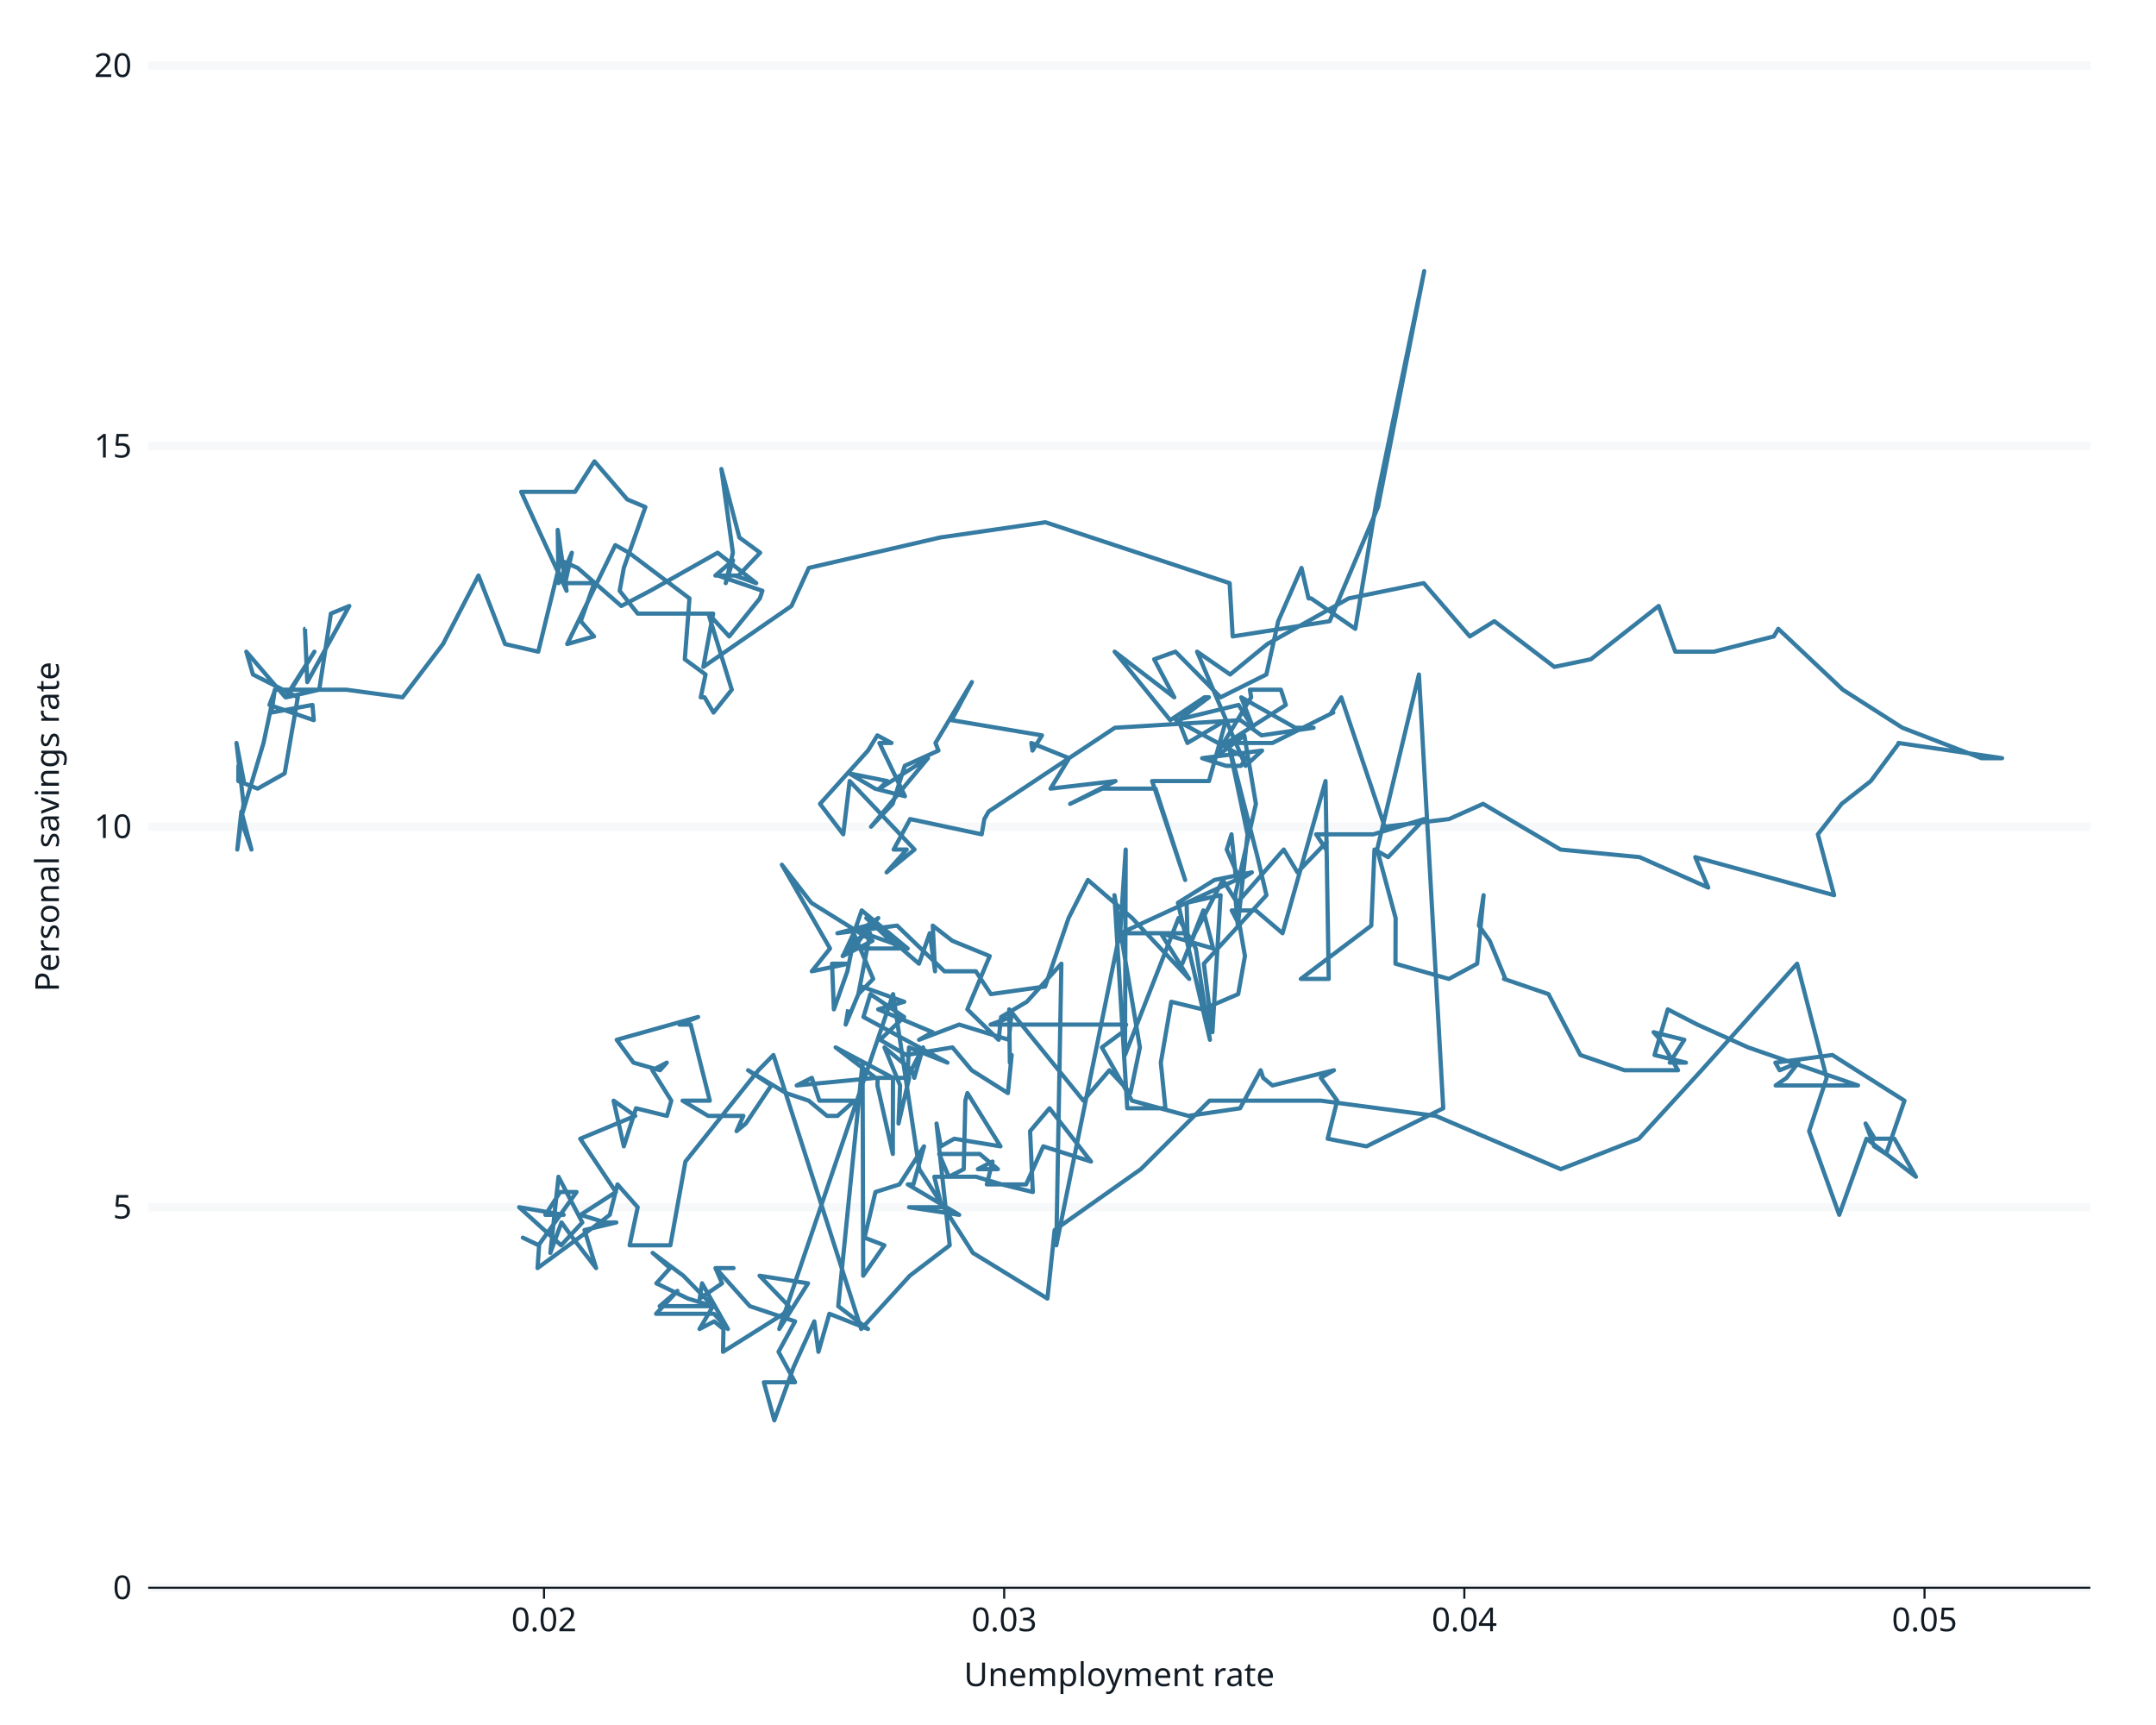
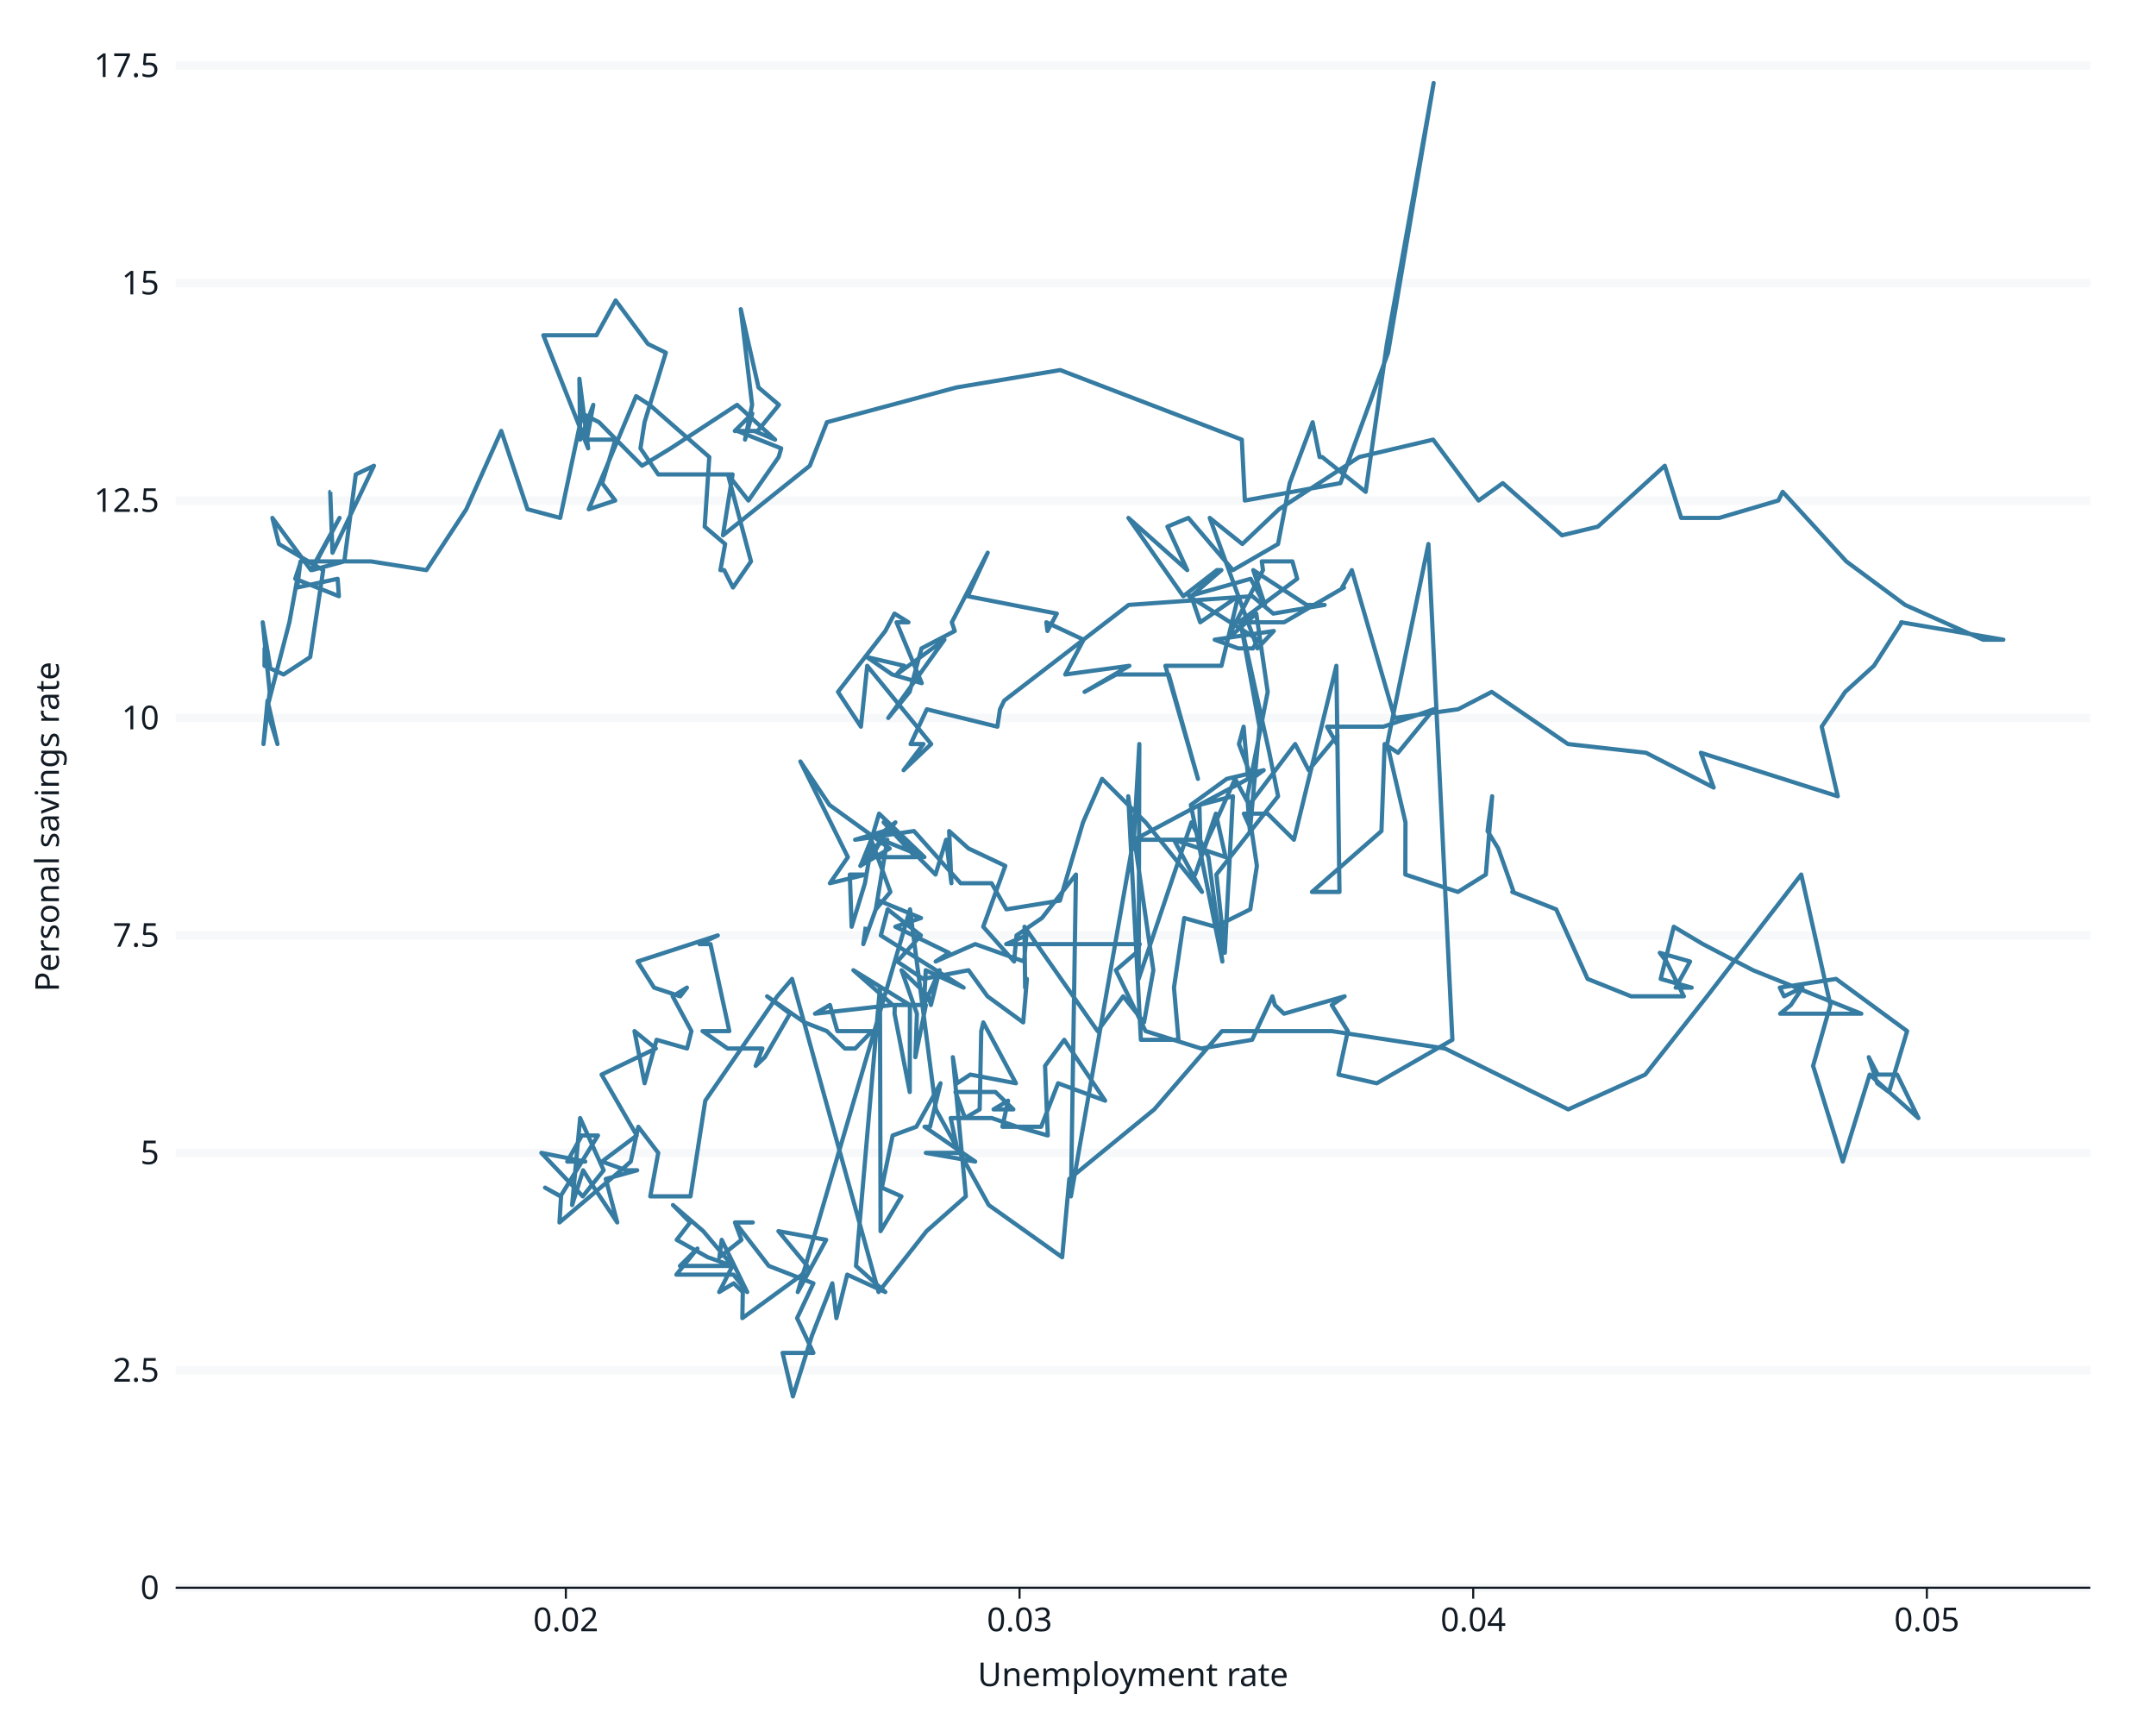
<svg xmlns="http://www.w3.org/2000/svg" class="svglite" data-engine-version="2.0" width="720.00pt" height="576.00pt" viewBox="0 0 720.00 576.00">
  <defs>
    <style type="text/css">
    .svglite line, .svglite polyline, .svglite polygon, .svglite path, .svglite rect, .svglite circle {
      fill: none;
      stroke: #000000;
      stroke-linecap: round;
      stroke-linejoin: round;
      stroke-miterlimit: 10.00;
    }
  </style>
  </defs>
  <rect width="100%" height="100%" style="stroke: none; fill: #FFFFFF;" />
  <defs>
    <clipPath id="cpMC4wMHw3MjAuMDB8MC4wMHw1NzYuMDA=">
      <rect x="0.00" y="0.00" width="720.00" height="576.00" />
    </clipPath>
  </defs>
  <g clip-path="url(#cpMC4wMHw3MjAuMDB8MC4wMHw1NzYuMDA=)">
    <rect x="0" y="0.00" width="720.00" height="576.00" style="stroke-width: 1.07; stroke: #FFFFFF; fill: #FFFFFF;" />
-     <rect x="49.49" y="21.92" width="648.59" height="508.26" style="stroke-width: 1.07; stroke: #FFFFFF; fill: #FFFFFF;" />
-     <polyline points="49.49,530.17 698.08,530.17 " style="stroke-width: 2.84; stroke: #F6F8FA; stroke-linecap: butt;" />
-     <polyline points="49.49,403.11 698.08,403.11 " style="stroke-width: 2.84; stroke: #F6F8FA; stroke-linecap: butt;" />
-     <polyline points="49.49,276.05 698.08,276.05 " style="stroke-width: 2.84; stroke: #F6F8FA; stroke-linecap: butt;" />
-     <polyline points="49.49,148.98 698.08,148.98 " style="stroke-width: 2.84; stroke: #F6F8FA; stroke-linecap: butt;" />
-     <polyline points="49.49,21.92 698.08,21.92 " style="stroke-width: 2.84; stroke: #F6F8FA; stroke-linecap: butt;" />
-     <polyline points="102.00,209.97 101.84,209.97 102.62,227.76 116.65,202.35 110.50,204.89 106.61,230.30 95.67,232.84 105.00,217.60 95.32,232.84 82.26,217.60 84.47,225.22 99.46,232.84 95.06,258.26 86.05,263.34 79.58,260.80 79.61,255.72 81.41,260.80 78.97,248.09 81.34,268.42 79.24,283.67 80.62,270.96 83.97,283.67 80.38,273.50 88.01,248.09 91.78,230.30 90.66,237.93 104.35,235.39 104.79,240.47 89.99,235.39 91.92,230.30 115.63,230.30 134.43,232.84 147.94,215.06 159.79,192.18 168.67,215.06 179.75,217.60 187.21,187.10 192.91,189.64 207.48,202.35 217.16,197.27 239.67,184.56 252.55,194.72 245.43,192.18 238.90,192.18 244.81,187.10 242.36,194.72 244.75,184.56 240.91,156.61 246.92,179.48 253.85,184.56 246.63,192.18 239.73,192.18 254.61,197.27 253.76,199.81 243.51,212.51 236.56,204.89 244.38,230.30 238.28,237.93 235.29,232.84 235.05,232.84 234.02,232.84 235.62,225.22 228.69,220.14 230.25,199.81 210.04,184.56 205.48,182.02 189.41,215.06 198.38,212.51 193.96,207.43 198.43,194.72 188.75,194.72 190.97,184.56 186.52,194.72 186.25,176.94 189.21,197.27 174.04,164.23 192.03,164.23 198.52,154.06 209.48,166.77 215.53,169.31 208.32,189.64 206.94,197.27 212.96,204.89 228.65,204.89 238.15,204.89 234.88,222.68 264.31,202.35 270.10,189.64 313.95,179.48 349.12,174.39 410.64,194.72 411.66,212.51 444.04,207.43 460.18,169.31 475.62,90.53 459.77,166.77 452.60,209.97 437.86,199.81 436.99,199.81 434.64,189.64 426.86,207.43 422.91,225.22 407.63,232.84 392.54,217.60 385.44,220.14 392.16,232.84 372.23,217.60 390.80,240.47 402.23,232.84 403.72,232.84 393.51,240.47 396.54,248.09 409.43,240.47 403.75,260.80 384.75,260.80 395.79,293.83 385.89,263.34 368.12,263.34 357.38,268.42 372.54,260.80 350.82,263.34 357.04,253.17 344.42,248.09 344.80,250.63 347.98,245.55 317.77,240.47 324.57,227.76 312.40,248.09 313.40,250.63 302.14,255.72 298.11,268.42 290.89,276.05 309.90,253.17 293.68,263.34 296.31,260.80 283.65,258.26 292.21,263.34 302.22,265.88 293.68,248.09 297.72,248.09 292.99,245.55 289.87,250.63 273.85,268.42 281.60,278.59 283.75,260.80 305.41,283.67 296.07,291.29 302.81,283.67 298.44,283.67 303.94,273.50 327.84,278.59 328.72,273.50 330.17,270.96 372.31,243.01 414.23,240.47 421.28,245.55 438.68,243.01 432.59,243.01 414.51,232.84 418.47,243.01 413.63,235.39 392.75,240.47 416.09,253.17 414.43,255.72 409.45,255.72 401.46,253.17 421.48,250.63 415.95,255.72 399.77,217.60 410.81,225.22 423.23,215.06 450.40,199.81 475.45,194.72 490.85,212.51 499.04,207.43 519.08,222.68 531.26,220.14 553.92,202.35 559.47,217.60 572.38,217.60 592.37,212.51 593.86,209.97 615.41,230.30 635.32,243.01 661.72,253.17 668.60,253.17 634.00,248.09 634.23,248.09 624.76,260.80 615.02,268.42 607.08,278.59 612.51,298.92 566.13,286.21 570.48,296.38 547.56,286.21 521.12,283.67 495.29,268.42 483.90,273.50 462.42,276.05 447.91,232.84 444.62,237.93 445.26,237.93 424.96,248.09 409.61,248.09 429.40,235.39 427.76,230.30 417.40,230.30 417.82,232.84 405.54,253.17 415.55,245.55 419.41,268.42 412.50,298.92 413.37,309.08 416.61,278.59 410.21,248.09 419.96,286.21 422.93,298.92 402.03,321.79 404.89,344.66 407.62,298.92 396.27,301.46 396.55,311.62 374.20,311.62 412.79,293.83 411.26,278.59 409.67,283.67 414.07,293.83 418.06,291.29 405.56,293.83 393.37,301.46 404.06,347.20 399.34,316.71 393.58,306.54 375.70,352.28 375.93,283.67 373.91,314.16 373.41,314.16 352.76,415.82 354.45,321.79 342.93,334.50 334.33,339.58 333.49,347.20 323.04,337.04 330.52,319.25 318.05,314.16 311.50,309.08 312.27,324.33 310.49,311.62 306.89,321.79 289.30,306.54 300.21,316.71 285.24,316.71 288.58,311.62 303.12,316.71 287.77,304.00 285.13,311.62 282.88,316.71 281.40,319.25 291.36,314.16 270.95,301.46 261.11,288.75 277.19,316.71 271.10,324.33 283.33,321.79 277.86,321.79 278.48,337.04 282.98,324.33 285.04,314.16 290.57,311.62 286.65,331.95 291.60,326.87 285.08,311.62 281.51,319.25 293.30,306.54 289.47,309.08 279.65,311.62 299.59,309.08 315.39,324.33 325.88,324.33 330.90,331.95 349.02,329.41 356.86,306.54 363.31,293.83 378.07,306.54 397.14,326.87 387.64,311.62 405.14,316.71 401.85,304.00 394.83,321.79 399.03,311.62 401.76,306.54 408.37,293.83 413.14,301.46 428.71,283.67 433.29,291.29 443.06,281.13 442.86,283.67 439.52,278.59 458.60,278.59 475.63,273.50 463.55,286.21 459.01,283.67 457.94,309.08 434.41,326.87 443.73,326.87 442.66,260.80 428.30,311.62 419.36,304.00 411.33,304.00 413.99,309.08 415.75,319.25 413.50,331.95 401.62,337.04 391.14,334.50 387.66,354.83 389.19,370.07 376.45,370.07 372.16,298.92 380.67,349.74 377.52,364.99 370.46,357.37 361.80,367.53 337.02,337.04 337.24,354.83 337.85,352.28 336.59,364.99 324.49,357.37 318.08,349.74 302.71,352.28 293.90,347.20 301.93,339.58 290.67,331.95 288.35,339.58 316.40,354.83 303.57,349.74 302.96,359.91 308.27,349.74 305.32,359.91 304.48,357.37 295.37,349.74 300.59,362.45 300.06,375.16 303.62,359.91 293.09,359.91 293.02,362.45 298.16,385.32 298.21,359.91 279.06,349.74 292.43,359.91 266.06,362.45 271.12,359.91 273.64,367.53 284.83,367.53 285.42,367.53 279.69,372.61 276.18,372.61 270.07,367.53 262.51,364.99 249.84,357.37 257.57,362.45 249.06,375.16 245.97,377.70 248.24,372.61 236.49,372.61 227.95,367.53 237.04,367.53 230.66,342.12 226.92,342.12 233.13,339.58 205.95,347.20 211.55,354.83 220.41,357.37 222.67,354.83 217.84,357.37 224.19,367.53 222.72,372.61 212.40,370.07 208.33,382.78 204.92,367.53 212.14,372.61 193.77,380.24 205.68,398.03 193.89,405.65 202.10,408.19 205.83,408.19 195.19,410.73 199.07,423.44 191.21,413.27 187.51,408.19 183.79,418.36 186.51,392.94 194.47,408.19 187.39,415.82 173.37,403.11 188.24,405.65 182.13,405.65 187.07,398.03 192.54,398.03 179.84,415.82 174.61,413.27 180.04,415.82 179.51,423.44 200.32,408.19 203.64,405.65 206.21,395.49 212.96,403.11 210.26,415.82 223.87,415.82 228.90,387.86 253.27,357.37 258.29,352.28 287.60,443.77 303.83,425.98 317.16,415.82 312.75,375.16 314.20,382.78 318.67,380.24 334.12,382.78 323.07,364.99 322.38,367.53 321.84,390.40 316.86,392.94 313.65,385.32 316.24,385.32 327.20,385.32 333.25,390.40 326.56,390.40 331.45,387.86 329.55,395.49 342.67,395.49 348.40,382.78 364.35,387.86 350.48,370.07 344.00,377.70 344.91,398.03 334.54,395.49 325.96,392.94 312.02,392.94 314.53,403.11 303.60,403.11 320.33,405.65 303.15,395.49 305.03,395.49 308.58,382.78 300.37,395.49 292.36,398.03 288.71,413.27 295.34,415.82 288.27,425.98 288.06,354.83 279.93,436.15 289.88,443.77 276.97,438.69 273.32,451.39 271.94,441.23 265.03,456.48 258.58,474.27 255.09,461.56 265.52,461.56 259.99,451.39 265.53,441.23 250.41,436.15 239.03,423.44 244.97,423.44 238.94,423.44 241.14,428.52 233.67,433.61 234.46,428.52 243.09,443.77 238.45,438.69 225.58,438.69 219.10,438.69 226.23,431.06 220.31,436.15 238.14,436.15 228.21,425.98 217.95,418.36 223.75,423.44 219.20,428.52 229.76,433.61 238.10,436.15 233.61,443.77 238.51,441.23 241.60,443.77 241.45,451.39 261.69,438.69 263.44,436.15 253.66,425.98 269.85,428.52 260.23,443.77 298.25,331.95 307.00,390.40 324.91,418.36 349.79,433.61 352.19,410.73 380.98,390.40 403.92,367.53 441.10,367.53 479.47,372.61 521.22,390.40 547.29,380.24 568.24,357.37 600.14,321.79 610.02,359.91 604.16,377.70 614.22,405.65 623.32,380.24 639.83,392.94 632.64,380.24 626.08,380.24 623.01,375.16 625.87,382.78 629.85,385.32 636.01,367.53 611.93,352.28 592.88,354.83 594.31,357.37 600.56,354.83 596.63,359.91 592.99,362.45 620.49,362.45 583.80,349.74 566.84,342.12 556.96,337.04 552.53,352.28 563.02,354.83 557.61,354.83 562.48,347.20 552.22,344.66 554.48,347.20 560.38,357.37 542.51,357.37 527.77,352.28 517.13,331.95 502.25,326.87 502.73,326.87 497.50,314.16 493.89,309.08 494.25,306.54 495.45,298.92 493.30,321.79 483.85,326.87 466.02,321.79 466.07,306.54 459.89,283.67 473.85,225.22 481.98,370.07 456.35,382.78 443.38,380.24 446.56,367.53 441.10,359.91 445.48,357.37 424.93,362.45 421.83,359.91 421.00,357.37 414.13,370.07 396.88,372.61 378.03,367.53 367.97,349.74 374.83,344.66 376.07,342.12 343.04,342.12 350.36,342.12 330.81,342.12 337.67,339.58 336.90,347.20 320.33,342.12 306.92,347.20 311.45,344.66 293.27,337.04 301.97,334.50 287.71,329.41 282.42,342.12 283.25,337.04 " style="stroke-width: 1.41; stroke: #357BA2; stroke-linecap: butt;" />
-     <text x="44.01" y="533.96" text-anchor="end" style="font-size: 11.00px; fill: #121B24; font-family: sans;" textLength="6.12px" lengthAdjust="spacingAndGlyphs">0</text>
-     <text x="44.01" y="406.89" text-anchor="end" style="font-size: 11.00px; fill: #121B24; font-family: sans;" textLength="6.12px" lengthAdjust="spacingAndGlyphs">5</text>
-     <text x="44.01" y="279.83" text-anchor="end" style="font-size: 11.00px; fill: #121B24; font-family: sans;" textLength="12.24px" lengthAdjust="spacingAndGlyphs">10</text>
-     <text x="44.01" y="152.77" text-anchor="end" style="font-size: 11.00px; fill: #121B24; font-family: sans;" textLength="12.24px" lengthAdjust="spacingAndGlyphs">15</text>
-     <text x="44.01" y="25.70" text-anchor="end" style="font-size: 11.00px; fill: #121B24; font-family: sans;" textLength="12.24px" lengthAdjust="spacingAndGlyphs">20</text>
-     <polyline points="49.49,530.17 698.08,530.17 " style="stroke-width: 0.70; stroke: #121B24; stroke-linecap: butt;" />
-     <polyline points="181.67,533.83 181.67,530.17 " style="stroke-width: 0.70; stroke: #121B24; stroke-linecap: butt;" />
-     <polyline points="335.35,533.83 335.35,530.17 " style="stroke-width: 0.70; stroke: #121B24; stroke-linecap: butt;" />
-     <polyline points="489.02,533.83 489.02,530.17 " style="stroke-width: 0.70; stroke: #121B24; stroke-linecap: butt;" />
-     <polyline points="642.70,533.83 642.70,530.17 " style="stroke-width: 0.70; stroke: #121B24; stroke-linecap: butt;" />
-     <text x="181.67" y="544.68" text-anchor="middle" style="font-size: 11.00px; fill: #121B24; font-family: sans;" textLength="21.41px" lengthAdjust="spacingAndGlyphs">0.02</text>
-     <text x="335.35" y="544.68" text-anchor="middle" style="font-size: 11.00px; fill: #121B24; font-family: sans;" textLength="21.41px" lengthAdjust="spacingAndGlyphs">0.03</text>
-     <text x="489.02" y="544.68" text-anchor="middle" style="font-size: 11.00px; fill: #121B24; font-family: sans;" textLength="21.41px" lengthAdjust="spacingAndGlyphs">0.04</text>
-     <text x="642.70" y="544.68" text-anchor="middle" style="font-size: 11.00px; fill: #121B24; font-family: sans;" textLength="21.41px" lengthAdjust="spacingAndGlyphs">0.05</text>
-     <text x="373.78" y="563.02" text-anchor="middle" style="font-size: 11.00px; fill: #121B24; font-family: sans;" textLength="96.00px" lengthAdjust="spacingAndGlyphs">Unemployment rate</text>
+     <rect x="58.66" y="21.92" width="639.42" height="508.26" style="stroke-width: 1.07; stroke: #FFFFFF; fill: #FFFFFF;" />
+     <polyline points="58.66,530.17 698.08,530.17 " style="stroke-width: 2.84; stroke: #F6F8FA; stroke-linecap: butt;" />
+     <polyline points="58.66,457.57 698.08,457.57 " style="stroke-width: 2.84; stroke: #F6F8FA; stroke-linecap: butt;" />
+     <polyline points="58.66,384.96 698.08,384.96 " style="stroke-width: 2.84; stroke: #F6F8FA; stroke-linecap: butt;" />
+     <polyline points="58.66,312.35 698.08,312.35 " style="stroke-width: 2.84; stroke: #F6F8FA; stroke-linecap: butt;" />
+     <polyline points="58.66,239.74 698.08,239.74 " style="stroke-width: 2.84; stroke: #F6F8FA; stroke-linecap: butt;" />
+     <polyline points="58.66,167.13 698.08,167.13 " style="stroke-width: 2.84; stroke: #F6F8FA; stroke-linecap: butt;" />
+     <polyline points="58.66,94.53 698.08,94.53 " style="stroke-width: 2.84; stroke: #F6F8FA; stroke-linecap: butt;" />
+     <polyline points="58.66,21.92 698.08,21.92 " style="stroke-width: 2.84; stroke: #F6F8FA; stroke-linecap: butt;" />
+     <polyline points="110.43,164.23 110.28,164.23 111.04,184.56 124.88,155.52 118.81,158.42 114.98,187.46 104.19,190.37 113.39,172.94 103.84,190.37 90.97,172.94 93.15,181.66 107.93,190.37 103.59,219.41 94.71,225.22 88.33,222.32 88.36,216.51 90.14,222.32 87.73,207.79 90.07,231.03 87.99,248.45 89.35,233.93 92.66,248.45 89.11,236.84 96.64,207.79 100.35,187.46 99.25,196.18 112.75,193.27 113.18,199.08 98.59,193.27 100.49,187.46 123.87,187.46 142.40,190.37 155.72,170.04 167.40,143.90 176.15,170.04 187.08,172.94 194.44,138.09 200.05,140.99 214.42,155.52 223.96,149.71 246.15,135.19 258.85,146.80 251.84,143.90 245.39,143.90 251.22,138.09 248.80,146.80 251.17,135.19 247.38,103.24 253.31,129.38 260.13,135.19 253.02,143.90 246.21,143.90 260.88,149.71 260.04,152.61 249.94,167.13 243.09,158.42 250.80,187.46 244.78,196.18 241.83,190.37 241.60,190.37 240.59,190.37 242.16,181.66 235.33,175.85 236.87,152.61 216.94,135.19 212.44,132.28 196.61,170.04 205.45,167.13 201.09,161.33 205.50,146.80 195.95,146.80 198.14,135.19 193.75,146.80 193.49,126.47 196.41,149.71 181.45,111.95 199.19,111.95 205.59,100.33 216.39,114.86 222.36,117.76 215.25,140.99 213.88,149.71 219.82,158.42 235.29,158.42 244.65,158.42 241.43,178.75 270.44,155.52 276.15,140.99 319.39,129.38 354.06,123.57 414.71,146.80 415.72,167.13 447.63,161.33 463.55,117.76 478.77,27.73 463.14,114.86 456.07,164.23 441.54,152.61 440.68,152.61 438.36,140.99 430.70,161.33 426.80,181.66 411.74,190.37 396.86,172.94 389.86,175.85 396.48,190.37 376.84,172.94 395.15,199.08 406.41,190.37 407.89,190.37 397.82,199.08 400.81,207.79 413.51,199.08 407.91,222.32 389.18,222.32 400.06,260.07 390.30,225.22 372.78,225.22 362.20,231.03 377.15,222.32 355.74,225.22 361.87,213.60 349.43,207.79 349.80,210.70 352.93,204.89 323.15,199.08 329.85,184.56 317.86,207.79 318.84,210.70 307.74,216.51 303.77,231.03 296.64,239.74 315.39,213.60 299.40,225.22 301.99,222.32 289.51,219.41 297.95,225.22 307.82,228.12 299.40,207.79 303.38,207.79 298.72,204.89 295.65,210.70 279.85,231.03 287.50,242.65 289.61,222.32 310.97,248.45 301.76,257.17 308.40,248.45 304.09,248.45 309.52,236.84 333.08,242.65 333.95,236.84 335.37,233.93 376.92,201.99 418.24,199.08 425.20,204.89 442.35,201.99 436.34,201.99 418.52,190.37 422.42,201.99 417.66,193.27 397.07,199.08 420.08,213.60 418.44,216.51 413.53,216.51 405.65,213.60 425.39,210.70 419.94,216.51 403.99,172.94 414.88,181.66 427.12,170.04 453.90,152.61 478.60,146.80 493.78,167.13 501.86,161.33 521.61,178.75 533.62,175.85 555.96,155.52 561.43,172.94 574.15,172.94 593.87,167.13 595.33,164.23 616.58,187.46 636.21,201.99 662.23,213.60 669.02,213.60 634.90,207.79 635.13,207.79 625.80,222.32 616.20,231.03 608.37,242.65 613.72,265.88 568.00,251.36 572.28,262.98 549.69,251.36 523.63,248.45 498.16,231.03 486.93,236.84 465.76,239.74 451.45,190.37 448.20,196.18 448.84,196.18 428.83,207.79 413.69,207.79 433.20,193.27 431.59,187.46 421.37,187.46 421.78,190.37 409.68,213.60 419.54,204.89 423.35,231.03 416.54,265.88 417.40,277.50 420.59,242.65 414.28,207.79 423.89,251.36 426.82,265.88 406.21,292.02 409.03,318.16 411.73,265.88 400.54,268.78 400.81,280.40 378.78,280.40 416.82,260.07 415.31,242.65 413.75,248.45 418.09,260.07 422.02,257.17 409.69,260.07 397.68,268.78 408.22,321.06 403.57,286.21 397.89,274.59 380.26,326.87 380.48,248.45 378.49,283.31 378.00,283.31 357.64,399.48 359.31,292.02 347.96,306.54 339.47,312.35 338.65,321.06 328.35,309.45 335.72,289.12 323.43,283.31 316.97,277.50 317.72,294.92 315.97,280.40 312.42,292.02 295.09,274.59 305.84,286.21 291.08,286.21 294.37,280.40 308.71,286.21 293.57,271.69 290.97,280.40 288.75,286.21 287.30,289.12 297.11,283.31 277.00,268.78 267.29,254.26 283.15,286.21 277.14,294.92 289.20,292.02 283.80,292.02 284.41,309.45 288.85,294.92 290.88,283.31 296.33,280.40 292.47,303.64 297.35,297.83 290.93,280.40 287.40,289.12 299.02,274.59 295.25,277.50 285.57,280.40 305.23,277.50 320.81,294.92 331.14,294.92 336.09,303.64 353.96,300.73 361.68,274.59 368.04,260.07 382.60,274.59 401.40,297.83 392.03,280.40 409.28,286.21 406.04,271.69 399.12,292.02 403.26,280.40 405.95,274.59 412.46,260.07 417.17,268.78 432.52,248.45 437.03,257.17 446.67,245.55 446.47,248.45 443.17,242.65 461.98,242.65 478.78,236.84 466.87,251.36 462.40,248.45 461.34,277.50 438.13,297.83 447.32,297.83 446.28,222.32 432.11,280.40 423.30,271.69 415.39,271.69 418.01,277.50 419.74,289.12 417.53,303.64 405.81,309.45 395.48,306.54 392.05,329.78 393.56,347.20 381.00,347.20 376.77,265.88 385.16,323.97 382.05,341.39 375.09,332.68 366.55,344.30 342.13,309.45 342.34,329.78 342.94,326.87 341.70,341.39 329.77,332.68 323.45,323.97 308.31,326.87 299.62,321.06 307.53,312.35 296.44,303.64 294.15,312.35 321.80,329.78 309.15,323.97 308.55,335.58 313.78,323.97 310.88,335.58 310.05,332.68 301.07,323.97 306.21,338.49 305.69,353.01 309.20,335.58 298.82,335.58 298.74,338.49 303.81,364.63 303.87,335.58 284.99,323.97 298.17,335.58 272.17,338.49 277.16,335.58 279.65,344.30 290.68,344.30 291.26,344.30 285.61,350.11 282.15,350.11 276.12,344.30 268.67,341.39 256.18,332.68 263.81,338.49 255.41,353.01 252.36,355.91 254.60,350.11 243.02,350.11 234.60,344.30 243.56,344.30 237.27,315.25 233.58,315.25 239.71,312.35 212.91,321.06 218.43,329.78 227.16,332.68 229.40,329.78 224.64,332.68 230.90,344.30 229.44,350.11 219.27,347.20 215.26,361.72 211.89,344.30 219.01,350.11 200.90,358.82 212.64,379.15 201.02,387.86 209.12,390.77 212.79,390.77 202.30,393.67 206.13,408.19 198.38,396.57 194.73,390.77 191.06,402.38 193.74,373.34 201.59,390.77 194.62,399.48 180.79,384.96 195.45,387.86 189.43,387.86 194.30,379.15 199.69,379.15 187.17,399.48 182.02,396.57 187.37,399.48 186.84,408.19 207.36,390.77 210.64,387.86 213.16,376.24 219.82,384.96 217.16,399.48 230.58,399.48 235.53,367.53 259.57,332.68 264.51,326.87 293.40,431.43 309.41,411.10 322.55,399.48 318.20,353.01 319.63,361.72 324.03,358.82 339.27,361.72 328.38,341.39 327.69,344.30 327.16,370.44 322.26,373.34 319.08,364.63 321.64,364.63 332.45,364.63 338.41,370.44 331.81,370.44 336.64,367.53 334.76,376.24 347.70,376.24 353.35,361.72 369.07,367.53 355.40,347.20 349.00,355.91 349.91,379.15 339.69,376.24 331.22,373.34 317.48,373.34 319.96,384.96 309.18,384.96 325.67,387.86 308.74,376.24 310.59,376.24 314.09,361.72 306.00,376.24 298.10,379.15 294.50,396.57 301.04,399.48 294.07,411.10 293.86,329.78 285.85,422.71 295.65,431.43 282.93,425.62 279.32,440.14 277.96,428.52 271.16,445.95 264.79,466.28 261.35,451.76 271.64,451.76 266.19,440.14 271.65,428.52 256.74,422.71 245.53,408.19 251.38,408.19 245.44,408.19 247.61,414.00 240.24,419.81 241.02,414.00 249.53,431.43 244.95,425.62 232.26,425.62 225.88,425.62 232.90,416.91 227.07,422.71 244.65,422.71 234.86,411.10 224.74,402.38 230.46,408.19 225.98,414.00 236.38,419.81 244.60,422.71 240.18,431.43 245.01,428.52 248.06,431.43 247.91,440.14 267.86,425.62 269.58,422.71 259.95,411.10 275.91,414.00 266.42,431.43 303.90,303.64 312.54,370.44 330.19,402.38 354.71,419.81 357.09,393.67 385.47,370.44 408.08,344.30 444.74,344.30 482.56,350.11 523.72,370.44 549.42,358.82 570.08,332.68 601.52,292.02 611.26,335.58 605.49,355.91 615.40,387.86 624.38,358.82 640.66,373.34 633.56,358.82 627.10,358.82 624.07,353.01 626.89,361.72 630.81,364.63 636.89,344.30 613.15,326.87 594.37,329.78 595.78,332.68 601.94,329.78 598.07,335.58 594.48,338.49 621.59,338.49 585.42,323.97 568.69,315.25 558.96,309.45 554.59,326.87 564.93,329.78 559.60,329.78 564.40,321.06 554.29,318.16 556.51,321.06 562.33,332.68 544.71,332.68 530.18,326.87 519.69,303.64 505.02,297.83 505.49,297.83 500.34,283.31 496.78,277.50 497.13,274.59 498.31,265.88 496.20,292.02 486.88,297.83 469.31,292.02 469.36,274.59 463.26,248.45 477.02,181.66 485.03,347.20 459.77,361.72 446.98,358.82 450.11,344.30 444.74,335.58 449.05,332.68 428.80,338.49 425.74,335.58 424.92,332.68 418.15,347.20 401.14,350.11 382.56,344.30 372.64,323.97 379.40,318.16 380.62,315.25 348.06,315.25 355.28,315.25 336.01,315.25 342.76,312.35 342.01,321.06 325.68,315.25 312.46,321.06 316.92,318.16 299.00,309.45 307.57,306.54 293.51,300.73 288.30,315.25 289.12,309.45 " style="stroke-width: 1.41; stroke: #357BA2; stroke-linecap: butt;" />
+     <text x="53.18" y="533.96" text-anchor="end" style="font-size: 11.00px; fill: #121B24; font-family: sans;" textLength="6.12px" lengthAdjust="spacingAndGlyphs">0</text>
+     <text x="53.18" y="461.35" text-anchor="end" style="font-size: 11.00px; fill: #121B24; font-family: sans;" textLength="15.29px" lengthAdjust="spacingAndGlyphs">2.5</text>
+     <text x="53.18" y="388.74" text-anchor="end" style="font-size: 11.00px; fill: #121B24; font-family: sans;" textLength="6.12px" lengthAdjust="spacingAndGlyphs">5</text>
+     <text x="53.18" y="316.13" text-anchor="end" style="font-size: 11.00px; fill: #121B24; font-family: sans;" textLength="15.29px" lengthAdjust="spacingAndGlyphs">7.5</text>
+     <text x="53.18" y="243.53" text-anchor="end" style="font-size: 11.00px; fill: #121B24; font-family: sans;" textLength="12.24px" lengthAdjust="spacingAndGlyphs">10</text>
+     <text x="53.18" y="170.92" text-anchor="end" style="font-size: 11.00px; fill: #121B24; font-family: sans;" textLength="21.41px" lengthAdjust="spacingAndGlyphs">12.5</text>
+     <text x="53.18" y="98.31" text-anchor="end" style="font-size: 11.00px; fill: #121B24; font-family: sans;" textLength="12.24px" lengthAdjust="spacingAndGlyphs">15</text>
+     <text x="53.18" y="25.70" text-anchor="end" style="font-size: 11.00px; fill: #121B24; font-family: sans;" textLength="21.41px" lengthAdjust="spacingAndGlyphs">17.5</text>
+     <polyline points="58.66,530.17 698.08,530.17 " style="stroke-width: 0.70; stroke: #121B24; stroke-linecap: butt;" />
+     <polyline points="188.97,533.83 188.97,530.17 " style="stroke-width: 0.70; stroke: #121B24; stroke-linecap: butt;" />
+     <polyline points="340.48,533.83 340.48,530.17 " style="stroke-width: 0.70; stroke: #121B24; stroke-linecap: butt;" />
+     <polyline points="491.98,533.83 491.98,530.17 " style="stroke-width: 0.70; stroke: #121B24; stroke-linecap: butt;" />
+     <polyline points="643.48,533.83 643.48,530.17 " style="stroke-width: 0.70; stroke: #121B24; stroke-linecap: butt;" />
+     <text x="188.97" y="544.68" text-anchor="middle" style="font-size: 11.00px; fill: #121B24; font-family: sans;" textLength="21.41px" lengthAdjust="spacingAndGlyphs">0.02</text>
+     <text x="340.48" y="544.68" text-anchor="middle" style="font-size: 11.00px; fill: #121B24; font-family: sans;" textLength="21.41px" lengthAdjust="spacingAndGlyphs">0.03</text>
+     <text x="491.98" y="544.68" text-anchor="middle" style="font-size: 11.00px; fill: #121B24; font-family: sans;" textLength="21.41px" lengthAdjust="spacingAndGlyphs">0.04</text>
+     <text x="643.48" y="544.68" text-anchor="middle" style="font-size: 11.00px; fill: #121B24; font-family: sans;" textLength="21.41px" lengthAdjust="spacingAndGlyphs">0.05</text>
+     <text x="378.37" y="563.02" text-anchor="middle" style="font-size: 11.00px; fill: #121B24; font-family: sans;" textLength="96.00px" lengthAdjust="spacingAndGlyphs">Unemployment rate</text>
    <text transform="translate(19.67,276.05) rotate(-90)" text-anchor="middle" style="font-size: 11.00px; fill: #121B24; font-family: sans;" textLength="105.80px" lengthAdjust="spacingAndGlyphs">Personal savings rate</text>
  </g>
</svg>
